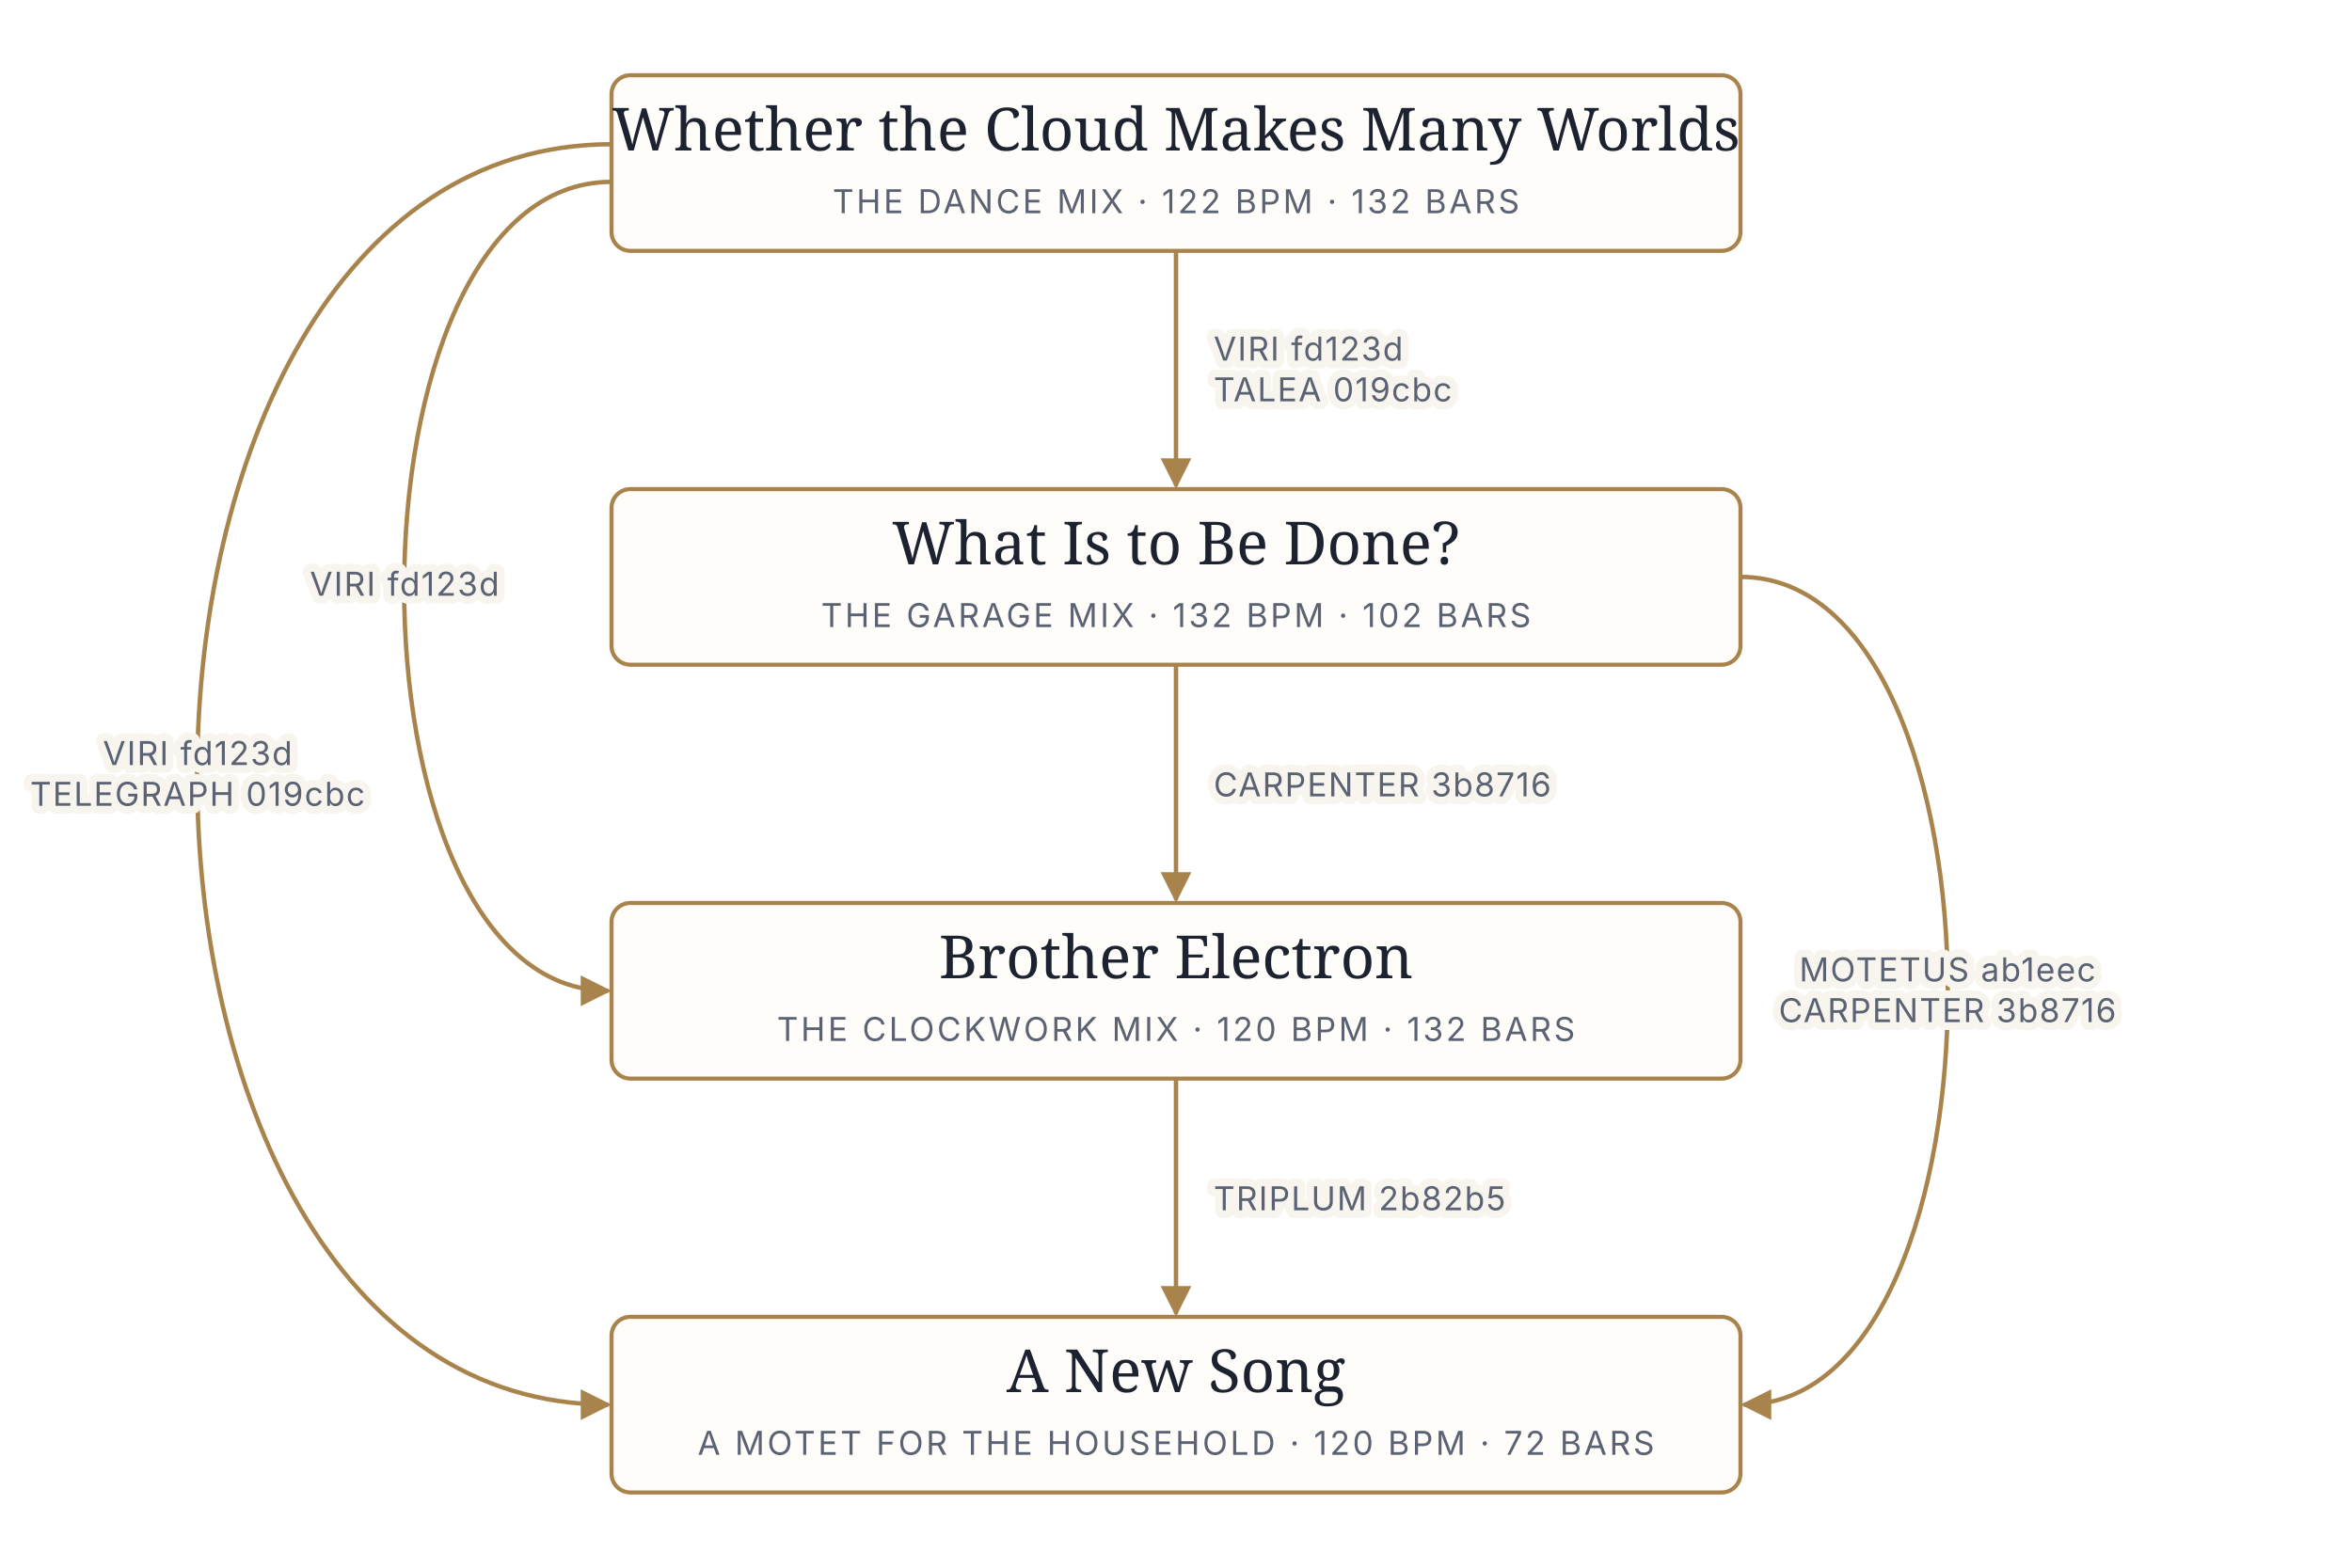
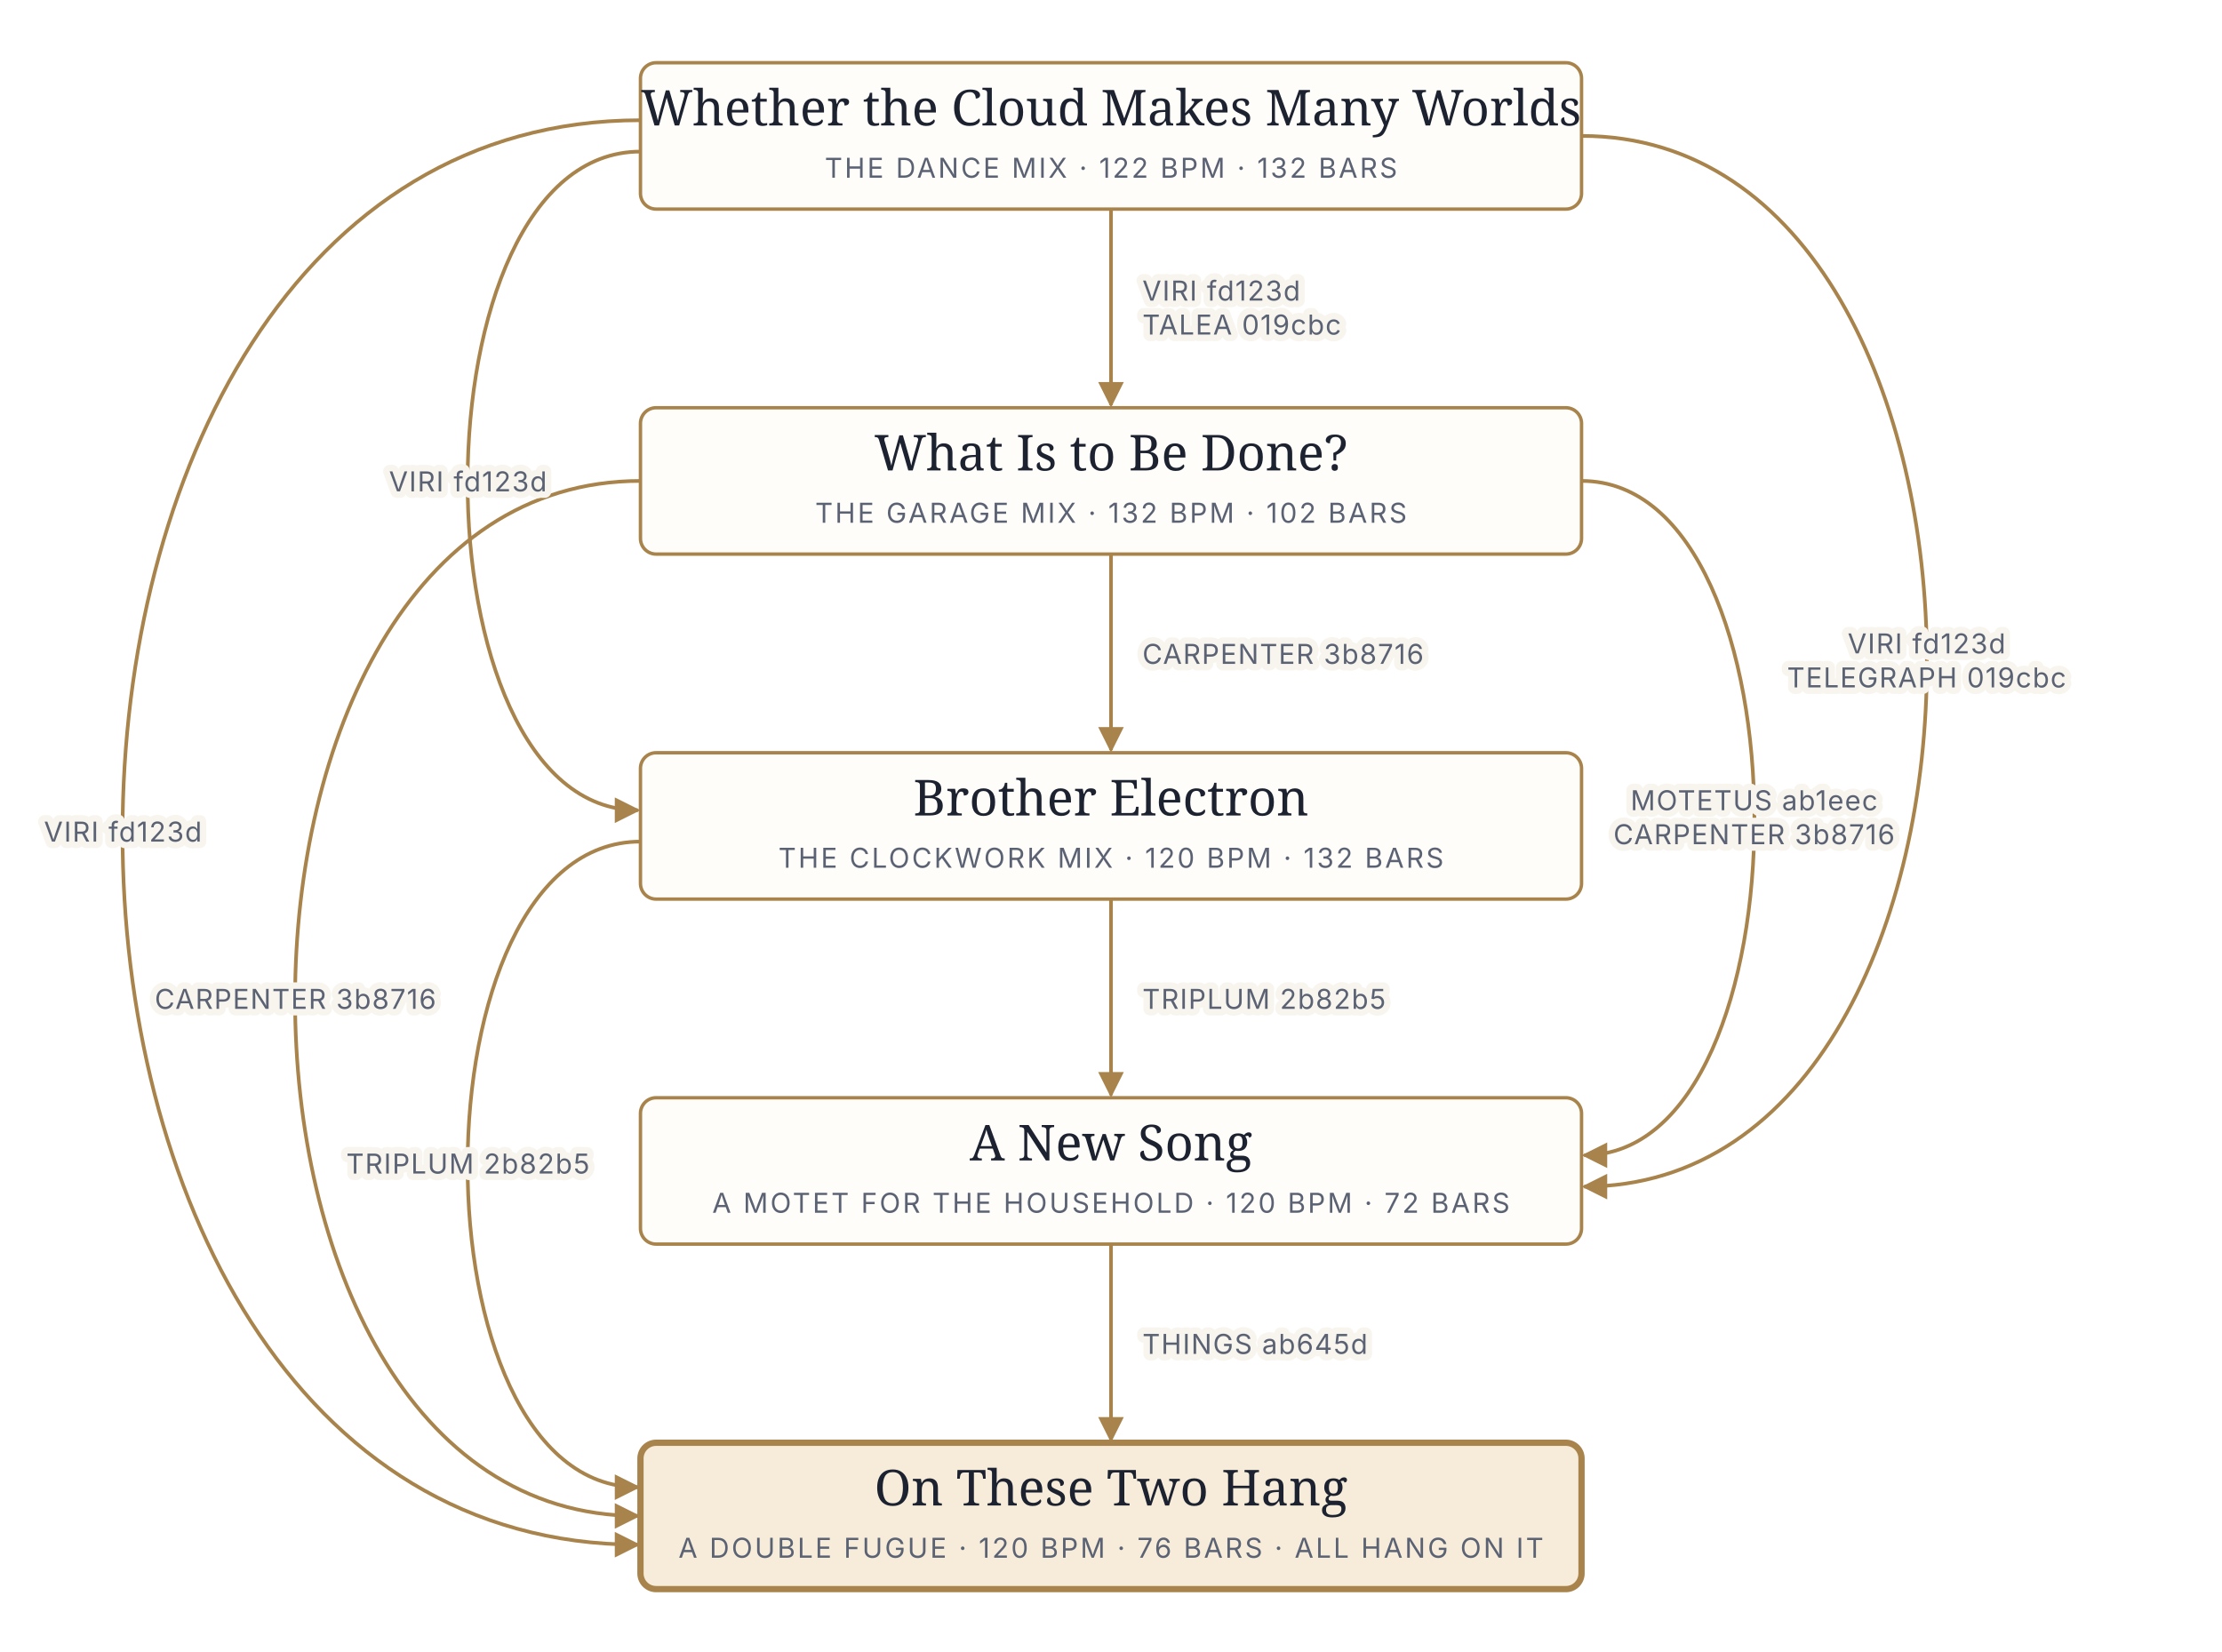
- <svg xmlns="http://www.w3.org/2000/svg" viewBox="0 0 750 500" width="750" height="500" class="family-svg" role="img" aria-labelledby="ft-t ft-d" font-family="Inter, system-ui, sans-serif">
+ <svg xmlns="http://www.w3.org/2000/svg" viewBox="0 0 850 632" width="850" height="632" class="family-svg" role="img" aria-labelledby="ft-t ft-d" font-family="Inter, system-ui, sans-serif">
  <defs>
    <marker id="ft-a" viewBox="0 0 10 10" refX="9" refY="5" markerWidth="7" markerHeight="7" orient="auto-start-reverse">
      <path d="M0 0L10 5L0 10z" fill="#a8844c" />
    </marker>
  </defs>
-   <path d="M375 80V155" fill="none" stroke="#a8844c" stroke-width="1.4" marker-end="url(#ft-a)" />
-   <path d="M375 212V287" fill="none" stroke="#a8844c" stroke-width="1.4" marker-end="url(#ft-a)" />
-   <path d="M375 344V419" fill="none" stroke="#a8844c" stroke-width="1.4" marker-end="url(#ft-a)" />
-   <path d="M195 58C107 58,107 316,194 316" fill="none" stroke="#a8844c" stroke-width="1.4" marker-end="url(#ft-a)" />
-   <path d="M195 46C19 46,19 448,194 448" fill="none" stroke="#a8844c" stroke-width="1.4" marker-end="url(#ft-a)" />
-   <path d="M555 184C643 184,643 448,556 448" fill="none" stroke="#a8844c" stroke-width="1.4" marker-end="url(#ft-a)" />
-   <text x="387" y="115" text-anchor="start" font-size="10.5" letter-spacing=".04em" fill="#5a6273" stroke="#f8f5ef" stroke-width="5" stroke-linejoin="round" paint-order="stroke">VIRI fd123d</text>
-   <text x="387" y="128" text-anchor="start" font-size="10.5" letter-spacing=".04em" fill="#5a6273" stroke="#f8f5ef" stroke-width="5" stroke-linejoin="round" paint-order="stroke">TALEA 019cbc</text>
-   <text x="387" y="254" text-anchor="start" font-size="10.5" letter-spacing=".04em" fill="#5a6273" stroke="#f8f5ef" stroke-width="5" stroke-linejoin="round" paint-order="stroke">CARPENTER 3b8716</text>
-   <text x="387" y="386" text-anchor="start" font-size="10.5" letter-spacing=".04em" fill="#5a6273" stroke="#f8f5ef" stroke-width="5" stroke-linejoin="round" paint-order="stroke">TRIPLUM 2b82b5</text>
-   <text x="129" y="190" text-anchor="middle" font-size="10.5" letter-spacing=".04em" fill="#5a6273" stroke="#f8f5ef" stroke-width="5" stroke-linejoin="round" paint-order="stroke">VIRI fd123d</text>
-   <text x="63" y="244" text-anchor="middle" font-size="10.5" letter-spacing=".04em" fill="#5a6273" stroke="#f8f5ef" stroke-width="5" stroke-linejoin="round" paint-order="stroke">VIRI fd123d</text>
-   <text x="63" y="257" text-anchor="middle" font-size="10.5" letter-spacing=".04em" fill="#5a6273" stroke="#f8f5ef" stroke-width="5" stroke-linejoin="round" paint-order="stroke">TELEGRAPH 019cbc</text>
-   <text x="621" y="313" text-anchor="middle" font-size="10.5" letter-spacing=".04em" fill="#5a6273" stroke="#f8f5ef" stroke-width="5" stroke-linejoin="round" paint-order="stroke">MOTETUS ab1eec</text>
-   <text x="621" y="326" text-anchor="middle" font-size="10.5" letter-spacing=".04em" fill="#5a6273" stroke="#f8f5ef" stroke-width="5" stroke-linejoin="round" paint-order="stroke">CARPENTER 3b8716</text>
+   <path d="M425 80V155" fill="none" stroke="#a8844c" stroke-width="1.4" marker-end="url(#ft-a)" />
+   <path d="M425 212V287" fill="none" stroke="#a8844c" stroke-width="1.4" marker-end="url(#ft-a)" />
+   <path d="M425 344V419" fill="none" stroke="#a8844c" stroke-width="1.4" marker-end="url(#ft-a)" />
+   <path d="M425 476V551" fill="none" stroke="#a8844c" stroke-width="1.4" marker-end="url(#ft-a)" />
+   <path d="M245 58C157 58,157 310,244 310" fill="none" stroke="#a8844c" stroke-width="1.4" marker-end="url(#ft-a)" />
+   <path d="M245 322C157 322,157 569,244 569" fill="none" stroke="#a8844c" stroke-width="1.4" marker-end="url(#ft-a)" />
+   <path d="M245 184C69 184,69 580,244 580" fill="none" stroke="#a8844c" stroke-width="1.4" marker-end="url(#ft-a)" />
+   <path d="M245 46C-19 46,-19 591,244 591" fill="none" stroke="#a8844c" stroke-width="1.4" marker-end="url(#ft-a)" />
+   <path d="M605 184C693 184,693 442,606 442" fill="none" stroke="#a8844c" stroke-width="1.4" marker-end="url(#ft-a)" />
+   <path d="M605 52C781 52,781 454,606 454" fill="none" stroke="#a8844c" stroke-width="1.4" marker-end="url(#ft-a)" />
+   <text x="437" y="115" text-anchor="start" font-size="10.5" letter-spacing=".04em" fill="#5a6273" stroke="#f8f5ef" stroke-width="5" stroke-linejoin="round" paint-order="stroke">VIRI fd123d</text>
+   <text x="437" y="128" text-anchor="start" font-size="10.5" letter-spacing=".04em" fill="#5a6273" stroke="#f8f5ef" stroke-width="5" stroke-linejoin="round" paint-order="stroke">TALEA 019cbc</text>
+   <text x="437" y="254" text-anchor="start" font-size="10.5" letter-spacing=".04em" fill="#5a6273" stroke="#f8f5ef" stroke-width="5" stroke-linejoin="round" paint-order="stroke">CARPENTER 3b8716</text>
+   <text x="437" y="386" text-anchor="start" font-size="10.5" letter-spacing=".04em" fill="#5a6273" stroke="#f8f5ef" stroke-width="5" stroke-linejoin="round" paint-order="stroke">TRIPLUM 2b82b5</text>
+   <text x="437" y="518" text-anchor="start" font-size="10.5" letter-spacing=".04em" fill="#5a6273" stroke="#f8f5ef" stroke-width="5" stroke-linejoin="round" paint-order="stroke">THINGS ab645d</text>
+   <text x="179" y="188" text-anchor="middle" font-size="10.5" letter-spacing=".04em" fill="#5a6273" stroke="#f8f5ef" stroke-width="5" stroke-linejoin="round" paint-order="stroke">VIRI fd123d</text>
+   <text x="179" y="449" text-anchor="middle" font-size="10.5" letter-spacing=".04em" fill="#5a6273" stroke="#f8f5ef" stroke-width="5" stroke-linejoin="round" paint-order="stroke">TRIPLUM 2b82b5</text>
+   <text x="113" y="386" text-anchor="middle" font-size="10.5" letter-spacing=".04em" fill="#5a6273" stroke="#f8f5ef" stroke-width="5" stroke-linejoin="round" paint-order="stroke">CARPENTER 3b8716</text>
+   <text x="47" y="322" text-anchor="middle" font-size="10.5" letter-spacing=".04em" fill="#5a6273" stroke="#f8f5ef" stroke-width="5" stroke-linejoin="round" paint-order="stroke">VIRI fd123d</text>
+   <text x="671" y="310" text-anchor="middle" font-size="10.5" letter-spacing=".04em" fill="#5a6273" stroke="#f8f5ef" stroke-width="5" stroke-linejoin="round" paint-order="stroke">MOTETUS ab1eec</text>
+   <text x="671" y="323" text-anchor="middle" font-size="10.5" letter-spacing=".04em" fill="#5a6273" stroke="#f8f5ef" stroke-width="5" stroke-linejoin="round" paint-order="stroke">CARPENTER 3b8716</text>
+   <text x="737" y="250" text-anchor="middle" font-size="10.5" letter-spacing=".04em" fill="#5a6273" stroke="#f8f5ef" stroke-width="5" stroke-linejoin="round" paint-order="stroke">VIRI fd123d</text>
+   <text x="737" y="263" text-anchor="middle" font-size="10.5" letter-spacing=".04em" fill="#5a6273" stroke="#f8f5ef" stroke-width="5" stroke-linejoin="round" paint-order="stroke">TELEGRAPH 019cbc</text>
  <a href="/essays/whether-the-cloud-makes-many-worlds/">
-     <rect x="195" y="24" width="360" height="56" rx="6" fill="#fffdf9" stroke="#a8844c" stroke-width="1.3" />
-     <text x="375" y="48" text-anchor="middle" font-family="EB Garamond, Georgia, serif" font-size="19" fill="#1c2230">Whether the Cloud Makes Many Worlds</text>
-     <text x="375" y="68" text-anchor="middle" font-size="10.5" fill="#5a6273" letter-spacing=".08em">THE DANCE MIX · 122 BPM · 132 BARS</text>
+     <rect x="245" y="24" width="360" height="56" rx="6" fill="#fffdf9" stroke="#a8844c" stroke-width="1.3" />
+     <text x="425" y="48" text-anchor="middle" font-family="EB Garamond, Georgia, serif" font-size="19" fill="#1c2230">Whether the Cloud Makes Many Worlds</text>
+     <text x="425" y="68" text-anchor="middle" font-size="10.5" fill="#5a6273" letter-spacing=".08em">THE DANCE MIX · 122 BPM · 132 BARS</text>
  </a>
  <a href="/essays/what-is-to-be-done/">
-     <rect x="195" y="156" width="360" height="56" rx="6" fill="#fffdf9" stroke="#a8844c" stroke-width="1.3" />
-     <text x="375" y="180" text-anchor="middle" font-family="EB Garamond, Georgia, serif" font-size="19" fill="#1c2230">What Is to Be Done?</text>
-     <text x="375" y="200" text-anchor="middle" font-size="10.5" fill="#5a6273" letter-spacing=".08em">THE GARAGE MIX · 132 BPM · 102 BARS</text>
+     <rect x="245" y="156" width="360" height="56" rx="6" fill="#fffdf9" stroke="#a8844c" stroke-width="1.3" />
+     <text x="425" y="180" text-anchor="middle" font-family="EB Garamond, Georgia, serif" font-size="19" fill="#1c2230">What Is to Be Done?</text>
+     <text x="425" y="200" text-anchor="middle" font-size="10.5" fill="#5a6273" letter-spacing=".08em">THE GARAGE MIX · 132 BPM · 102 BARS</text>
  </a>
  <a href="/essays/brother-electron/">
-     <rect x="195" y="288" width="360" height="56" rx="6" fill="#fffdf9" stroke="#a8844c" stroke-width="1.3" />
-     <text x="375" y="312" text-anchor="middle" font-family="EB Garamond, Georgia, serif" font-size="19" fill="#1c2230">Brother Electron</text>
-     <text x="375" y="332" text-anchor="middle" font-size="10.5" fill="#5a6273" letter-spacing=".08em">THE CLOCKWORK MIX · 120 BPM · 132 BARS</text>
+     <rect x="245" y="288" width="360" height="56" rx="6" fill="#fffdf9" stroke="#a8844c" stroke-width="1.3" />
+     <text x="425" y="312" text-anchor="middle" font-family="EB Garamond, Georgia, serif" font-size="19" fill="#1c2230">Brother Electron</text>
+     <text x="425" y="332" text-anchor="middle" font-size="10.5" fill="#5a6273" letter-spacing=".08em">THE CLOCKWORK MIX · 120 BPM · 132 BARS</text>
  </a>
  <a href="/music/">
-     <rect x="195" y="420" width="360" height="56" rx="6" fill="#fffdf9" stroke="#a8844c" stroke-width="1.3" />
-     <text x="375" y="444" text-anchor="middle" font-family="EB Garamond, Georgia, serif" font-size="19" fill="#1c2230">A New Song</text>
-     <text x="375" y="464" text-anchor="middle" font-size="10.5" fill="#5a6273" letter-spacing=".08em">A MOTET FOR THE HOUSEHOLD · 120 BPM · 72 BARS</text>
+     <rect x="245" y="420" width="360" height="56" rx="6" fill="#fffdf9" stroke="#a8844c" stroke-width="1.3" />
+     <text x="425" y="444" text-anchor="middle" font-family="EB Garamond, Georgia, serif" font-size="19" fill="#1c2230">A New Song</text>
+     <text x="425" y="464" text-anchor="middle" font-size="10.5" fill="#5a6273" letter-spacing=".08em">A MOTET FOR THE HOUSEHOLD · 120 BPM · 72 BARS</text>
+   </a>
+   <a href="/music/#the-double-fugue">
+     <rect x="245" y="552" width="360" height="56" rx="6" fill="#f6ecd9" stroke="#a8844c" stroke-width="2.4" />
+     <text x="425" y="576" text-anchor="middle" font-family="EB Garamond, Georgia, serif" font-size="19" fill="#1c2230">On These Two Hang</text>
+     <text x="425" y="596" text-anchor="middle" font-size="10.5" fill="#5a6273" letter-spacing=".08em">A DOUBLE FUGUE · 120 BPM · 76 BARS · ALL HANG ON IT</text>
  </a>
</svg>
